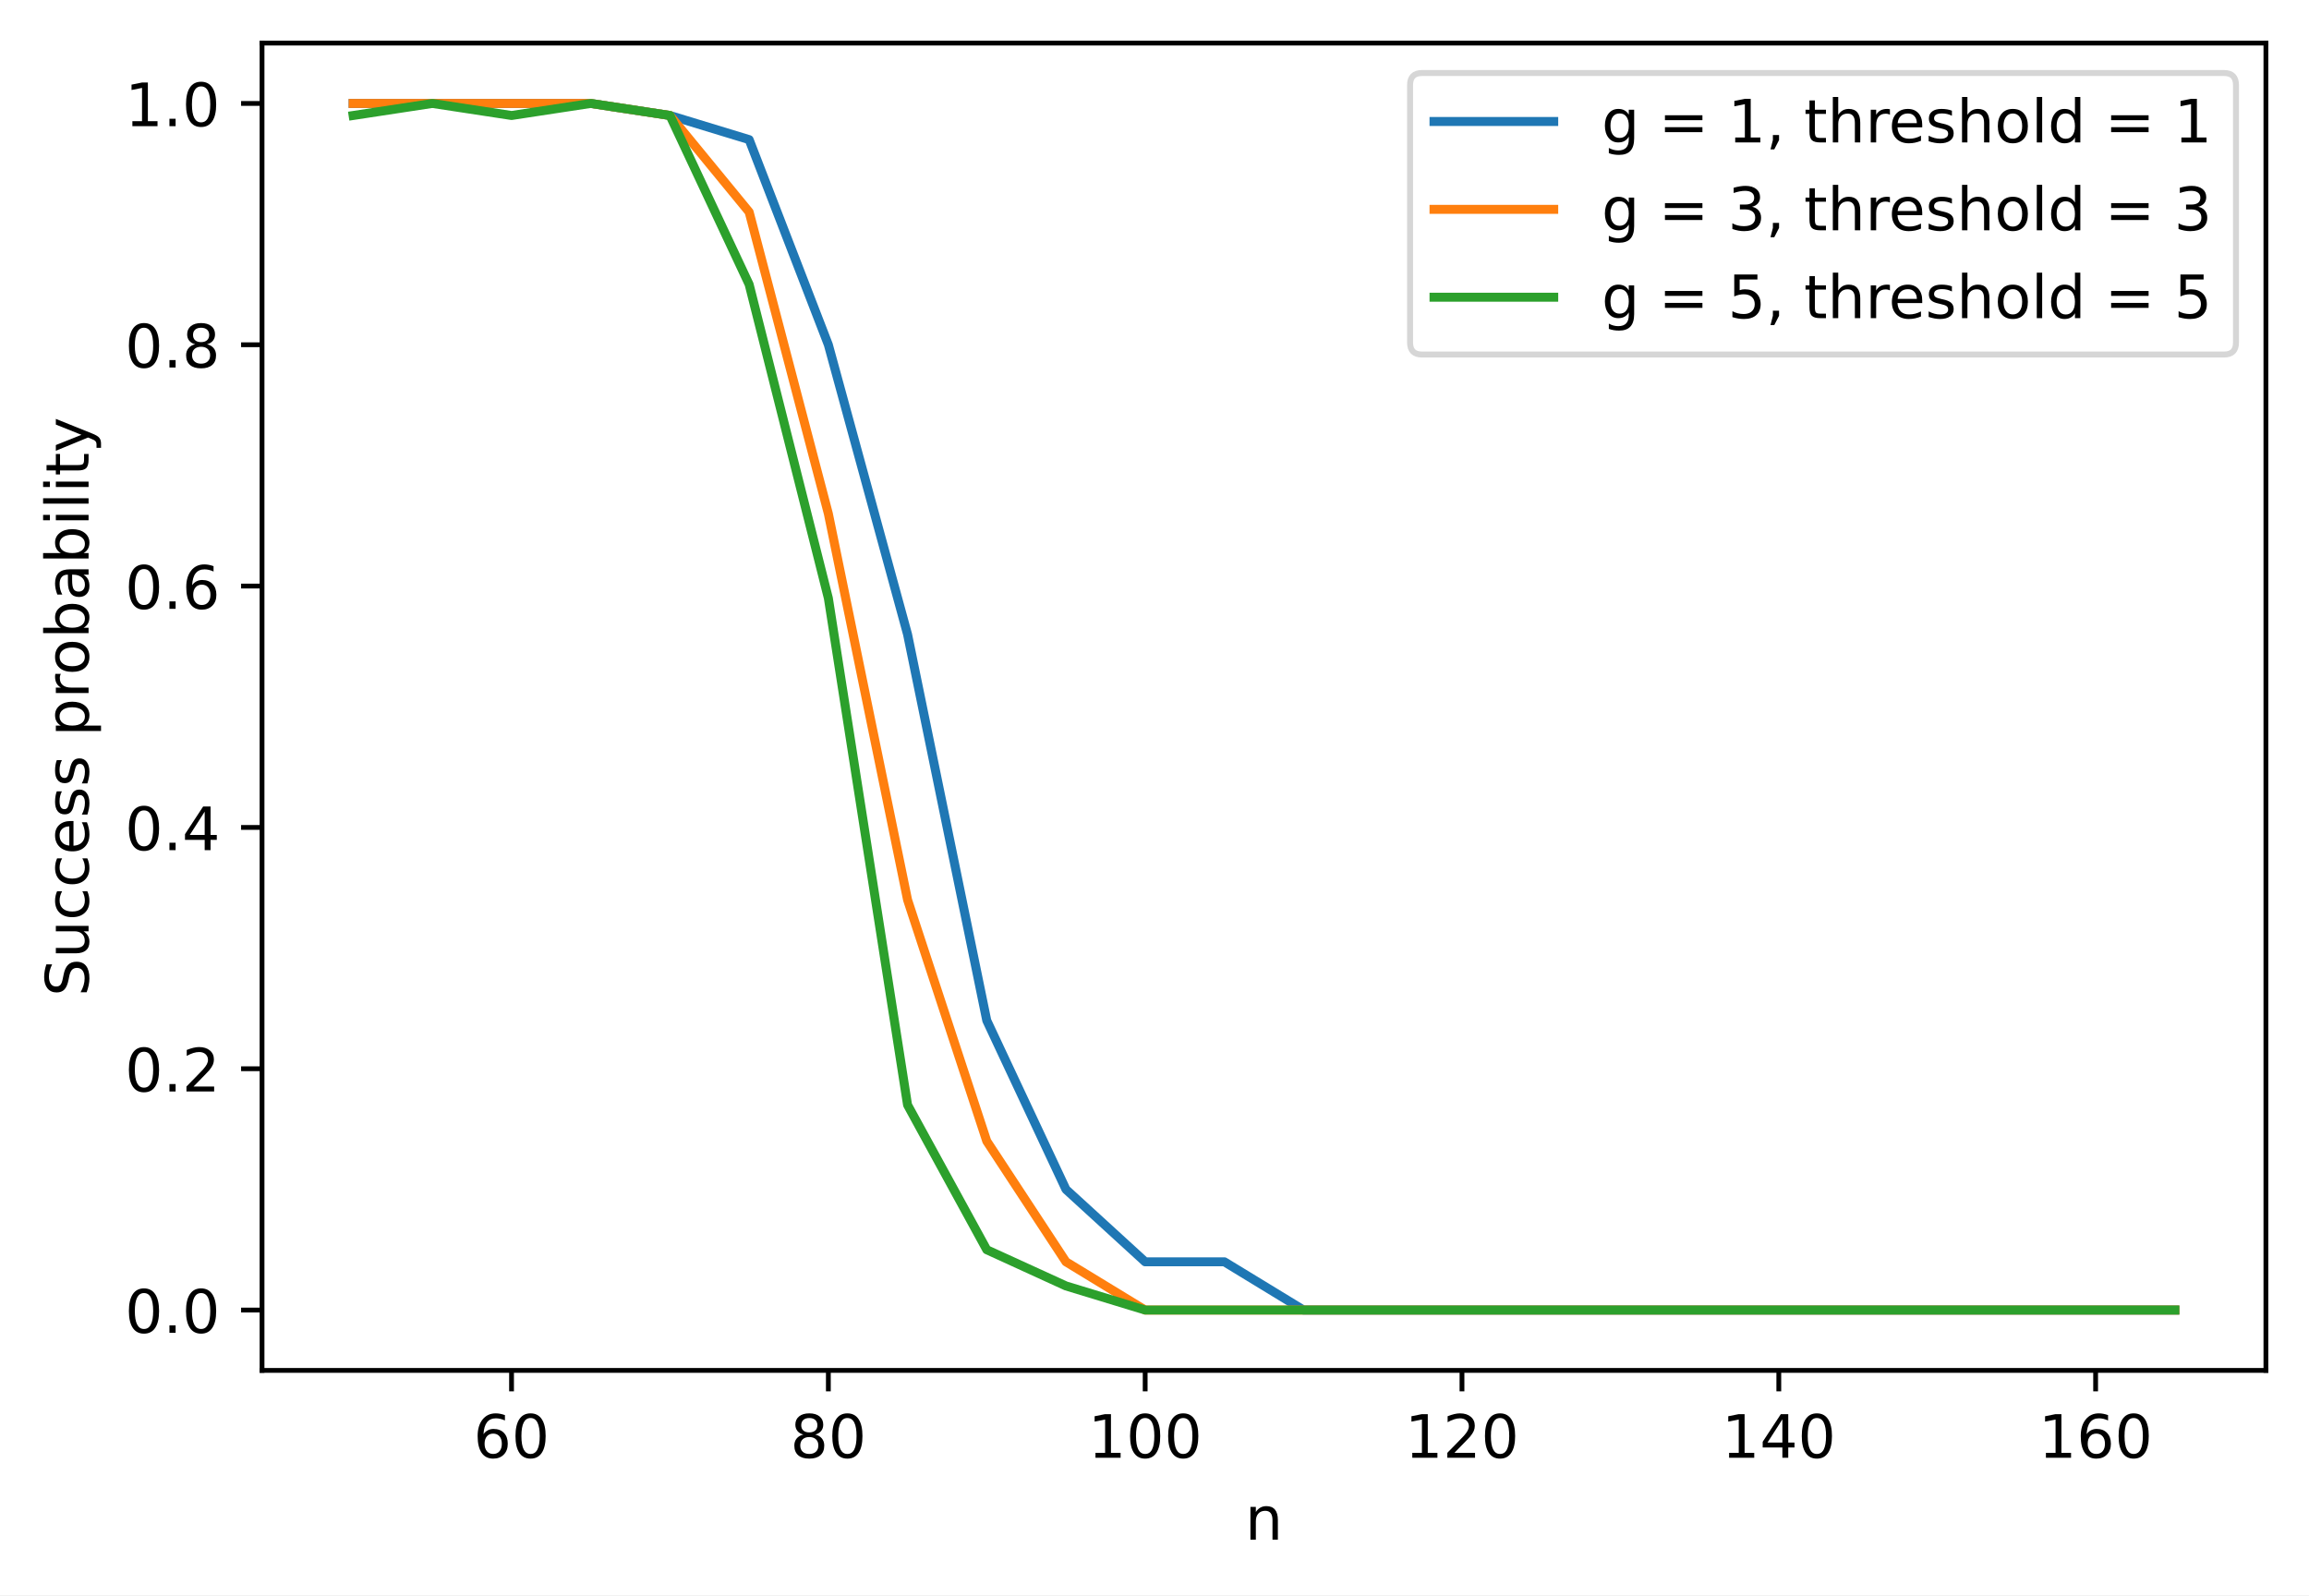
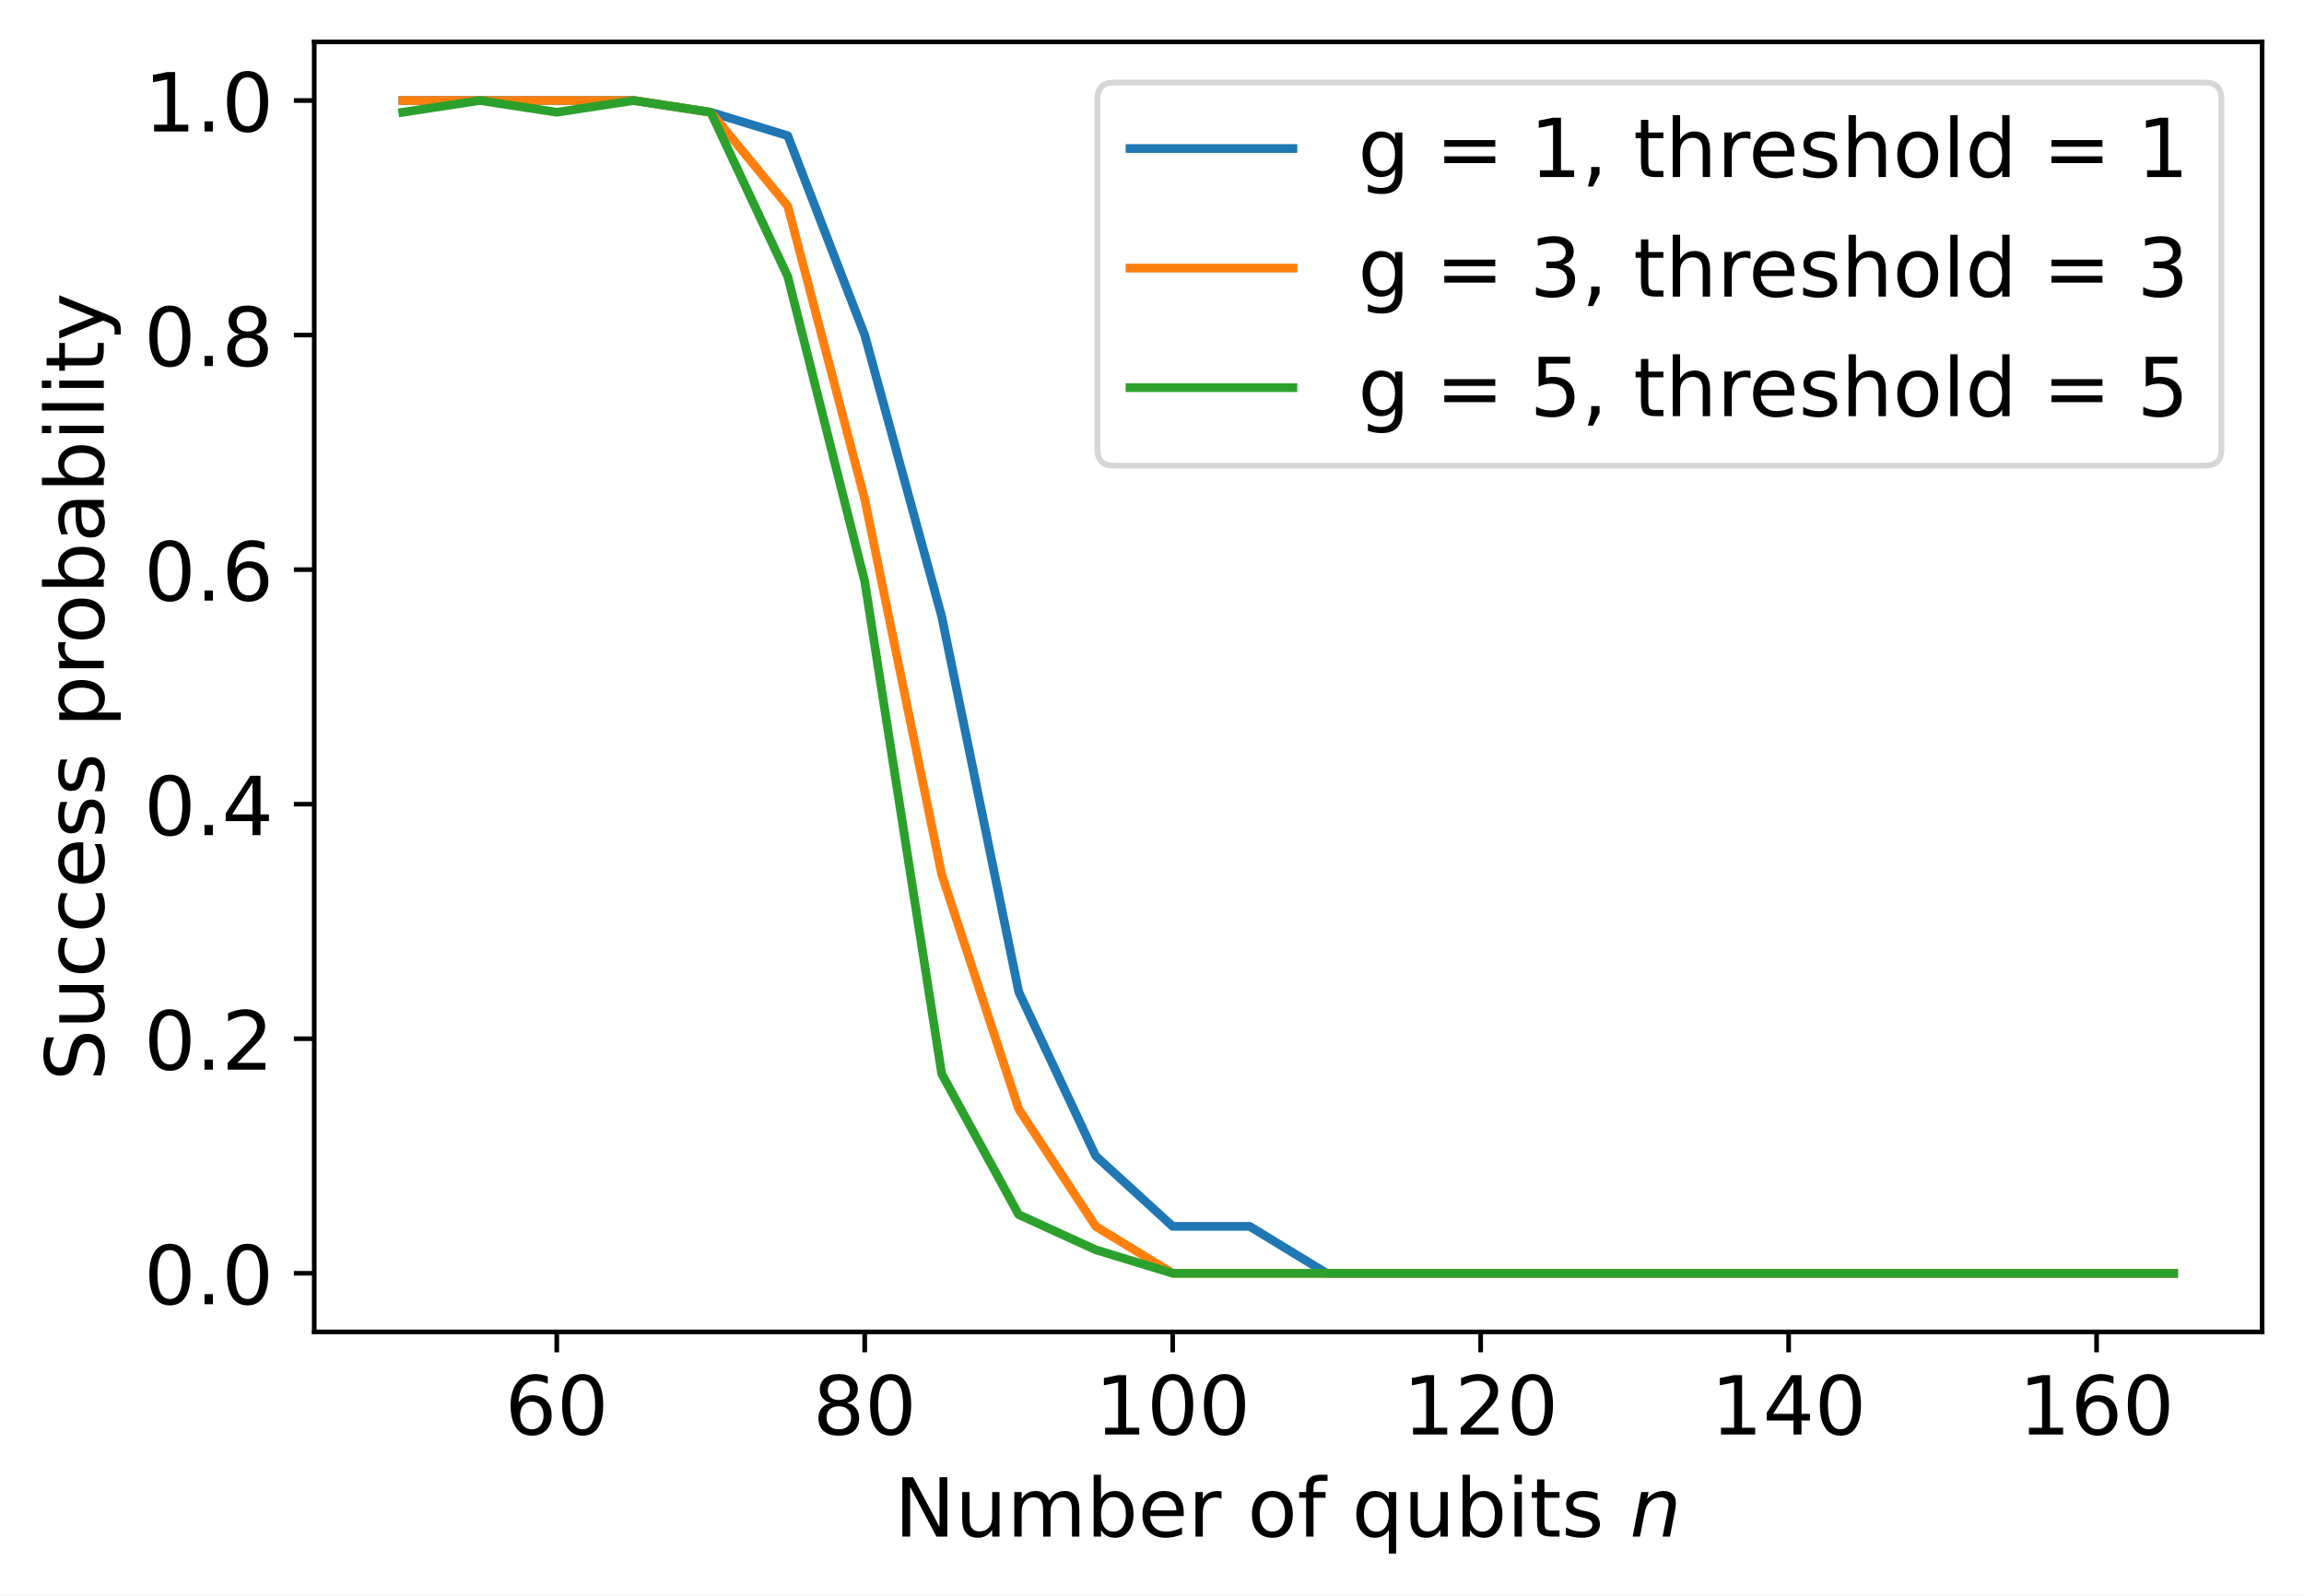
- <svg xmlns="http://www.w3.org/2000/svg" xmlns:xlink="http://www.w3.org/1999/xlink" width="385.781pt" height="266.516pt" viewBox="0 0 385.781 266.516" version="1.1">
+ <svg xmlns="http://www.w3.org/2000/svg" xmlns:xlink="http://www.w3.org/1999/xlink" width="396.014pt" height="274.289pt" viewBox="0 0 396.014 274.289" version="1.1">
  <defs>
    <style type="text/css">*{stroke-linejoin: round; stroke-linecap: butt}</style>
  </defs>
  <g id="figure_1">
    <g id="patch_1">
-       <path d="M 0 266.516  L 385.781 266.516  L 385.781 0  L 0 0  z " style="fill: #ffffff" />
+       <path d="M 0 274.289  L 396.014 274.289  L 396.014 0  L 0 0  z " style="fill: #ffffff" />
    </g>
    <g id="axes_1">
      <g id="patch_2">
-         <path d="M 43.781 228.96  L 378.581 228.96  L 378.581 7.2  L 43.781 7.2  z " style="fill: #ffffff" />
+         <path d="M 54.014 228.96  L 388.814 228.96  L 388.814 7.2  L 54.014 7.2  z " style="fill: #ffffff" />
      </g>
      <g id="matplotlib.axis_1">
        <g id="xtick_1">
          <g id="line2d_1">
            <defs>
-               <path id="mca53d29add" d="M 0 0  L 0 3.5  " style="stroke: #000000; stroke-width: 0.8" />
-             </defs>
-             <g>
-               <use xlink:href="#mca53d29add" x="85.466" y="228.96" style="stroke: #000000; stroke-width: 0.8" />
+               <path id="m05d4882bd3" d="M 0 0  L 0 3.5  " style="stroke: #000000; stroke-width: 0.8" />
+             </defs>
+             <g>
+               <use xlink:href="#m05d4882bd3" x="95.698" y="228.96" style="stroke: #000000; stroke-width: 0.8" />
            </g>
          </g>
          <g id="text_1">
-             <g transform="translate(79.10334 243.5584) scale(0.1 -0.1)">
+             <g transform="translate(86.79084 246.5978)scale(0.14 -0.14)">
              <defs>
                <path id="DejaVuSans-36" d="M 2113 2584  Q 1688 2584 1439 2293  Q 1191 2003 1191 1497  Q 1191 994 1439 701  Q 1688 409 2113 409  Q 2538 409 2786 701  Q 3034 994 3034 1497  Q 3034 2003 2786 2293  Q 2538 2584 2113 2584  z M 3366 4563  L 3366 3988  Q 3128 4100 2886 4159  Q 2644 4219 2406 4219  Q 1781 4219 1451 3797  Q 1122 3375 1075 2522  Q 1259 2794 1537 2939  Q 1816 3084 2150 3084  Q 2853 3084 3261 2657  Q 3669 2231 3669 1497  Q 3669 778 3244 343  Q 2819 -91 2113 -91  Q 1303 -91 875 529  Q 447 1150 447 2328  Q 447 3434 972 4092  Q 1497 4750 2381 4750  Q 2619 4750 2861 4703  Q 3103 4656 3366 4563  z " transform="scale(0.015625)" />
                <path id="DejaVuSans-30" d="M 2034 4250  Q 1547 4250 1301 3770  Q 1056 3291 1056 2328  Q 1056 1369 1301 889  Q 1547 409 2034 409  Q 2525 409 2770 889  Q 3016 1369 3016 2328  Q 3016 3291 2770 3770  Q 2525 4250 2034 4250  z M 2034 4750  Q 2819 4750 3233 4129  Q 3647 3509 3647 2328  Q 3647 1150 3233 529  Q 2819 -91 2034 -91  Q 1250 -91 836 529  Q 422 1150 422 2328  Q 422 3509 836 4129  Q 1250 4750 2034 4750  z " transform="scale(0.015625)" />
              </defs>
              <use xlink:href="#DejaVuSans-36" />
              <use xlink:href="#DejaVuSans-30" x="63.623" />
            </g>
          </g>
        </g>
        <g id="xtick_2">
          <g id="line2d_2">
            <g>
-               <use xlink:href="#mca53d29add" x="138.399" y="228.96" style="stroke: #000000; stroke-width: 0.8" />
+               <use xlink:href="#m05d4882bd3" x="148.631" y="228.96" style="stroke: #000000; stroke-width: 0.8" />
            </g>
          </g>
          <g id="text_2">
-             <g transform="translate(132.0361 243.5584) scale(0.1 -0.1)">
+             <g transform="translate(139.7236 246.5978)scale(0.14 -0.14)">
              <defs>
                <path id="DejaVuSans-38" d="M 2034 2216  Q 1584 2216 1326 1975  Q 1069 1734 1069 1313  Q 1069 891 1326 650  Q 1584 409 2034 409  Q 2484 409 2743 651  Q 3003 894 3003 1313  Q 3003 1734 2745 1975  Q 2488 2216 2034 2216  z M 1403 2484  Q 997 2584 770 2862  Q 544 3141 544 3541  Q 544 4100 942 4425  Q 1341 4750 2034 4750  Q 2731 4750 3128 4425  Q 3525 4100 3525 3541  Q 3525 3141 3298 2862  Q 3072 2584 2669 2484  Q 3125 2378 3379 2068  Q 3634 1759 3634 1313  Q 3634 634 3220 271  Q 2806 -91 2034 -91  Q 1263 -91 848 271  Q 434 634 434 1313  Q 434 1759 690 2068  Q 947 2378 1403 2484  z M 1172 3481  Q 1172 3119 1398 2916  Q 1625 2713 2034 2713  Q 2441 2713 2670 2916  Q 2900 3119 2900 3481  Q 2900 3844 2670 4047  Q 2441 4250 2034 4250  Q 1625 4250 1398 4047  Q 1172 3844 1172 3481  z " transform="scale(0.015625)" />
              </defs>
              <use xlink:href="#DejaVuSans-38" />
              <use xlink:href="#DejaVuSans-30" x="63.623" />
            </g>
          </g>
        </g>
        <g id="xtick_3">
          <g id="line2d_3">
            <g>
-               <use xlink:href="#mca53d29add" x="191.331" y="228.96" style="stroke: #000000; stroke-width: 0.8" />
+               <use xlink:href="#m05d4882bd3" x="201.564" y="228.96" style="stroke: #000000; stroke-width: 0.8" />
            </g>
          </g>
          <g id="text_3">
-             <g transform="translate(181.7877 243.5584) scale(0.1 -0.1)">
+             <g transform="translate(188.2027 246.5978)scale(0.14 -0.14)">
              <defs>
                <path id="DejaVuSans-31" d="M 794 531  L 1825 531  L 1825 4091  L 703 3866  L 703 4441  L 1819 4666  L 2450 4666  L 2450 531  L 3481 531  L 3481 0  L 794 0  L 794 531  z " transform="scale(0.015625)" />
              </defs>
              <use xlink:href="#DejaVuSans-31" />
              <use xlink:href="#DejaVuSans-30" x="63.623" />
              <use xlink:href="#DejaVuSans-30" x="127.246" />
            </g>
          </g>
        </g>
        <g id="xtick_4">
          <g id="line2d_4">
            <g>
-               <use xlink:href="#mca53d29add" x="244.264" y="228.96" style="stroke: #000000; stroke-width: 0.8" />
+               <use xlink:href="#m05d4882bd3" x="254.497" y="228.96" style="stroke: #000000; stroke-width: 0.8" />
            </g>
          </g>
          <g id="text_4">
-             <g transform="translate(234.7205 243.5584) scale(0.1 -0.1)">
+             <g transform="translate(241.1355 246.5978)scale(0.14 -0.14)">
              <defs>
                <path id="DejaVuSans-32" d="M 1228 531  L 3431 531  L 3431 0  L 469 0  L 469 531  Q 828 903 1448 1529  Q 2069 2156 2228 2338  Q 2531 2678 2651 2914  Q 2772 3150 2772 3378  Q 2772 3750 2511 3984  Q 2250 4219 1831 4219  Q 1534 4219 1204 4116  Q 875 4013 500 3803  L 500 4441  Q 881 4594 1212 4672  Q 1544 4750 1819 4750  Q 2544 4750 2975 4387  Q 3406 4025 3406 3419  Q 3406 3131 3298 2873  Q 3191 2616 2906 2266  Q 2828 2175 2409 1742  Q 1991 1309 1228 531  z " transform="scale(0.015625)" />
              </defs>
              <use xlink:href="#DejaVuSans-31" />
              <use xlink:href="#DejaVuSans-32" x="63.623" />
              <use xlink:href="#DejaVuSans-30" x="127.246" />
            </g>
          </g>
        </g>
        <g id="xtick_5">
          <g id="line2d_5">
            <g>
-               <use xlink:href="#mca53d29add" x="297.197" y="228.96" style="stroke: #000000; stroke-width: 0.8" />
+               <use xlink:href="#m05d4882bd3" x="307.43" y="228.96" style="stroke: #000000; stroke-width: 0.8" />
            </g>
          </g>
          <g id="text_5">
-             <g transform="translate(287.6533 243.5584) scale(0.1 -0.1)">
+             <g transform="translate(294.0683 246.5978)scale(0.14 -0.14)">
              <defs>
                <path id="DejaVuSans-34" d="M 2419 4116  L 825 1625  L 2419 1625  L 2419 4116  z M 2253 4666  L 3047 4666  L 3047 1625  L 3713 1625  L 3713 1100  L 3047 1100  L 3047 0  L 2419 0  L 2419 1100  L 313 1100  L 313 1709  L 2253 4666  z " transform="scale(0.015625)" />
              </defs>
              <use xlink:href="#DejaVuSans-31" />
              <use xlink:href="#DejaVuSans-34" x="63.623" />
              <use xlink:href="#DejaVuSans-30" x="127.246" />
            </g>
          </g>
        </g>
        <g id="xtick_6">
          <g id="line2d_6">
            <g>
-               <use xlink:href="#mca53d29add" x="350.13" y="228.96" style="stroke: #000000; stroke-width: 0.8" />
+               <use xlink:href="#m05d4882bd3" x="360.362" y="228.96" style="stroke: #000000; stroke-width: 0.8" />
            </g>
          </g>
          <g id="text_6">
-             <g transform="translate(340.5861 243.5584) scale(0.1 -0.1)">
+             <g transform="translate(347.0011 246.5978)scale(0.14 -0.14)">
              <use xlink:href="#DejaVuSans-31" />
              <use xlink:href="#DejaVuSans-36" x="63.623" />
              <use xlink:href="#DejaVuSans-30" x="127.246" />
            </g>
          </g>
        </g>
        <g id="text_7">
-           <g transform="translate(208.0125 257.2366) scale(0.1 -0.1)">
-             <defs>
-               <path id="DejaVuSans-6e" d="M 3513 2113  L 3513 0  L 2938 0  L 2938 2094  Q 2938 2591 2744 2837  Q 2550 3084 2163 3084  Q 1697 3084 1428 2787  Q 1159 2491 1159 1978  L 1159 0  L 581 0  L 581 3500  L 1159 3500  L 1159 2956  Q 1366 3272 1645 3428  Q 1925 3584 2291 3584  Q 2894 3584 3203 3211  Q 3513 2838 3513 2113  z " transform="scale(0.015625)" />
-             </defs>
-             <use xlink:href="#DejaVuSans-6e" />
+           <g transform="translate(153.7237 264.1494)scale(0.14 -0.14)">
+             <defs>
+               <path id="DejaVuSans-4e" d="M 628 4666  L 1478 4666  L 3547 763  L 3547 4666  L 4159 4666  L 4159 0  L 3309 0  L 1241 3903  L 1241 0  L 628 0  L 628 4666  z " transform="scale(0.015625)" />
+               <path id="DejaVuSans-75" d="M 544 1381  L 544 3500  L 1119 3500  L 1119 1403  Q 1119 906 1312 657  Q 1506 409 1894 409  Q 2359 409 2629 706  Q 2900 1003 2900 1516  L 2900 3500  L 3475 3500  L 3475 0  L 2900 0  L 2900 538  Q 2691 219 2414 64  Q 2138 -91 1772 -91  Q 1169 -91 856 284  Q 544 659 544 1381  z M 1991 3584  L 1991 3584  z " transform="scale(0.015625)" />
+               <path id="DejaVuSans-6d" d="M 3328 2828  Q 3544 3216 3844 3400  Q 4144 3584 4550 3584  Q 5097 3584 5394 3201  Q 5691 2819 5691 2113  L 5691 0  L 5113 0  L 5113 2094  Q 5113 2597 4934 2840  Q 4756 3084 4391 3084  Q 3944 3084 3684 2787  Q 3425 2491 3425 1978  L 3425 0  L 2847 0  L 2847 2094  Q 2847 2600 2669 2842  Q 2491 3084 2119 3084  Q 1678 3084 1418 2786  Q 1159 2488 1159 1978  L 1159 0  L 581 0  L 581 3500  L 1159 3500  L 1159 2956  Q 1356 3278 1631 3431  Q 1906 3584 2284 3584  Q 2666 3584 2933 3390  Q 3200 3197 3328 2828  z " transform="scale(0.015625)" />
+               <path id="DejaVuSans-62" d="M 3116 1747  Q 3116 2381 2855 2742  Q 2594 3103 2138 3103  Q 1681 3103 1420 2742  Q 1159 2381 1159 1747  Q 1159 1113 1420 752  Q 1681 391 2138 391  Q 2594 391 2855 752  Q 3116 1113 3116 1747  z M 1159 2969  Q 1341 3281 1617 3432  Q 1894 3584 2278 3584  Q 2916 3584 3314 3078  Q 3713 2572 3713 1747  Q 3713 922 3314 415  Q 2916 -91 2278 -91  Q 1894 -91 1617 61  Q 1341 213 1159 525  L 1159 0  L 581 0  L 581 4863  L 1159 4863  L 1159 2969  z " transform="scale(0.015625)" />
+               <path id="DejaVuSans-65" d="M 3597 1894  L 3597 1613  L 953 1613  Q 991 1019 1311 708  Q 1631 397 2203 397  Q 2534 397 2845 478  Q 3156 559 3463 722  L 3463 178  Q 3153 47 2828 -22  Q 2503 -91 2169 -91  Q 1331 -91 842 396  Q 353 884 353 1716  Q 353 2575 817 3079  Q 1281 3584 2069 3584  Q 2775 3584 3186 3129  Q 3597 2675 3597 1894  z M 3022 2063  Q 3016 2534 2758 2815  Q 2500 3097 2075 3097  Q 1594 3097 1305 2825  Q 1016 2553 972 2059  L 3022 2063  z " transform="scale(0.015625)" />
+               <path id="DejaVuSans-72" d="M 2631 2963  Q 2534 3019 2420 3045  Q 2306 3072 2169 3072  Q 1681 3072 1420 2755  Q 1159 2438 1159 1844  L 1159 0  L 581 0  L 581 3500  L 1159 3500  L 1159 2956  Q 1341 3275 1631 3429  Q 1922 3584 2338 3584  Q 2397 3584 2469 3576  Q 2541 3569 2628 3553  L 2631 2963  z " transform="scale(0.015625)" />
+               <path id="DejaVuSans-20" transform="scale(0.015625)" />
+               <path id="DejaVuSans-6f" d="M 1959 3097  Q 1497 3097 1228 2736  Q 959 2375 959 1747  Q 959 1119 1226 758  Q 1494 397 1959 397  Q 2419 397 2687 759  Q 2956 1122 2956 1747  Q 2956 2369 2687 2733  Q 2419 3097 1959 3097  z M 1959 3584  Q 2709 3584 3137 3096  Q 3566 2609 3566 1747  Q 3566 888 3137 398  Q 2709 -91 1959 -91  Q 1206 -91 779 398  Q 353 888 353 1747  Q 353 2609 779 3096  Q 1206 3584 1959 3584  z " transform="scale(0.015625)" />
+               <path id="DejaVuSans-66" d="M 2375 4863  L 2375 4384  L 1825 4384  Q 1516 4384 1395 4259  Q 1275 4134 1275 3809  L 1275 3500  L 2222 3500  L 2222 3053  L 1275 3053  L 1275 0  L 697 0  L 697 3053  L 147 3053  L 147 3500  L 697 3500  L 697 3744  Q 697 4328 969 4595  Q 1241 4863 1831 4863  L 2375 4863  z " transform="scale(0.015625)" />
+               <path id="DejaVuSans-71" d="M 947 1747  Q 947 1113 1208 752  Q 1469 391 1925 391  Q 2381 391 2643 752  Q 2906 1113 2906 1747  Q 2906 2381 2643 2742  Q 2381 3103 1925 3103  Q 1469 3103 1208 2742  Q 947 2381 947 1747  z M 2906 525  Q 2725 213 2448 61  Q 2172 -91 1784 -91  Q 1150 -91 751 415  Q 353 922 353 1747  Q 353 2572 751 3078  Q 1150 3584 1784 3584  Q 2172 3584 2448 3432  Q 2725 3281 2906 2969  L 2906 3500  L 3481 3500  L 3481 -1331  L 2906 -1331  L 2906 525  z " transform="scale(0.015625)" />
+               <path id="DejaVuSans-69" d="M 603 3500  L 1178 3500  L 1178 0  L 603 0  L 603 3500  z M 603 4863  L 1178 4863  L 1178 4134  L 603 4134  L 603 4863  z " transform="scale(0.015625)" />
+               <path id="DejaVuSans-74" d="M 1172 4494  L 1172 3500  L 2356 3500  L 2356 3053  L 1172 3053  L 1172 1153  Q 1172 725 1289 603  Q 1406 481 1766 481  L 2356 481  L 2356 0  L 1766 0  Q 1100 0 847 248  Q 594 497 594 1153  L 594 3053  L 172 3053  L 172 3500  L 594 3500  L 594 4494  L 1172 4494  z " transform="scale(0.015625)" />
+               <path id="DejaVuSans-73" d="M 2834 3397  L 2834 2853  Q 2591 2978 2328 3040  Q 2066 3103 1784 3103  Q 1356 3103 1142 2972  Q 928 2841 928 2578  Q 928 2378 1081 2264  Q 1234 2150 1697 2047  L 1894 2003  Q 2506 1872 2764 1633  Q 3022 1394 3022 966  Q 3022 478 2636 193  Q 2250 -91 1575 -91  Q 1294 -91 989 -36  Q 684 19 347 128  L 347 722  Q 666 556 975 473  Q 1284 391 1588 391  Q 1994 391 2212 530  Q 2431 669 2431 922  Q 2431 1156 2273 1281  Q 2116 1406 1581 1522  L 1381 1569  Q 847 1681 609 1914  Q 372 2147 372 2553  Q 372 3047 722 3315  Q 1072 3584 1716 3584  Q 2034 3584 2315 3537  Q 2597 3491 2834 3397  z " transform="scale(0.015625)" />
+               <path id="DejaVuSans-Oblique-6e" d="M 3566 2113  L 3156 0  L 2578 0  L 2988 2091  Q 3016 2238 3031 2350  Q 3047 2463 3047 2528  Q 3047 2791 2881 2937  Q 2716 3084 2419 3084  Q 1956 3084 1622 2776  Q 1288 2469 1184 1941  L 800 0  L 225 0  L 903 3500  L 1478 3500  L 1363 2950  Q 1603 3253 1940 3418  Q 2278 3584 2650 3584  Q 3113 3584 3367 3334  Q 3622 3084 3622 2631  Q 3622 2519 3608 2391  Q 3594 2263 3566 2113  z " transform="scale(0.015625)" />
+             </defs>
+             <use xlink:href="#DejaVuSans-4e" transform="translate(0 0.015625)" />
+             <use xlink:href="#DejaVuSans-75" transform="translate(74.80469 0.015625)" />
+             <use xlink:href="#DejaVuSans-6d" transform="translate(138.1836 0.015625)" />
+             <use xlink:href="#DejaVuSans-62" transform="translate(235.5957 0.015625)" />
+             <use xlink:href="#DejaVuSans-65" transform="translate(299.0723 0.015625)" />
+             <use xlink:href="#DejaVuSans-72" transform="translate(360.5957 0.015625)" />
+             <use xlink:href="#DejaVuSans-20" transform="translate(401.709 0.015625)" />
+             <use xlink:href="#DejaVuSans-6f" transform="translate(433.4961 0.015625)" />
+             <use xlink:href="#DejaVuSans-66" transform="translate(494.6777 0.015625)" />
+             <use xlink:href="#DejaVuSans-20" transform="translate(529.8828 0.015625)" />
+             <use xlink:href="#DejaVuSans-71" transform="translate(561.6699 0.015625)" />
+             <use xlink:href="#DejaVuSans-75" transform="translate(625.1465 0.015625)" />
+             <use xlink:href="#DejaVuSans-62" transform="translate(688.5254 0.015625)" />
+             <use xlink:href="#DejaVuSans-69" transform="translate(752.002 0.015625)" />
+             <use xlink:href="#DejaVuSans-74" transform="translate(779.7852 0.015625)" />
+             <use xlink:href="#DejaVuSans-73" transform="translate(818.9941 0.015625)" />
+             <use xlink:href="#DejaVuSans-20" transform="translate(871.0938 0.015625)" />
+             <use xlink:href="#DejaVuSans-Oblique-6e" transform="translate(902.8809 0.015625)" />
          </g>
        </g>
      </g>
      <g id="matplotlib.axis_2">
        <g id="ytick_1">
          <g id="line2d_7">
            <defs>
-               <path id="m6d3aa535f1" d="M 0 0  L -3.5 0  " style="stroke: #000000; stroke-width: 0.8" />
-             </defs>
-             <g>
-               <use xlink:href="#m6d3aa535f1" x="43.781" y="218.88" style="stroke: #000000; stroke-width: 0.8" />
+               <path id="mcee812bb8f" d="M 0 0  L -3.5 0  " style="stroke: #000000; stroke-width: 0.8" />
+             </defs>
+             <g>
+               <use xlink:href="#mcee812bb8f" x="54.014" y="218.88" style="stroke: #000000; stroke-width: 0.8" />
            </g>
          </g>
          <g id="text_8">
-             <g transform="translate(20.87813 222.6792) scale(0.1 -0.1)">
+             <g transform="translate(24.74938 224.1989)scale(0.14 -0.14)">
              <defs>
                <path id="DejaVuSans-2e" d="M 684 794  L 1344 794  L 1344 0  L 684 0  L 684 794  z " transform="scale(0.015625)" />
              </defs>
              <use xlink:href="#DejaVuSans-30" />
              <use xlink:href="#DejaVuSans-2e" x="63.623" />
              <use xlink:href="#DejaVuSans-30" x="95.41" />
            </g>
          </g>
        </g>
        <g id="ytick_2">
          <g id="line2d_8">
            <g>
-               <use xlink:href="#m6d3aa535f1" x="43.781" y="178.56" style="stroke: #000000; stroke-width: 0.8" />
+               <use xlink:href="#mcee812bb8f" x="54.014" y="178.56" style="stroke: #000000; stroke-width: 0.8" />
            </g>
          </g>
          <g id="text_9">
-             <g transform="translate(20.87813 182.3592) scale(0.1 -0.1)">
+             <g transform="translate(24.74938 183.8789)scale(0.14 -0.14)">
              <use xlink:href="#DejaVuSans-30" />
              <use xlink:href="#DejaVuSans-2e" x="63.623" />
              <use xlink:href="#DejaVuSans-32" x="95.41" />
            </g>
          </g>
        </g>
        <g id="ytick_3">
          <g id="line2d_9">
            <g>
-               <use xlink:href="#m6d3aa535f1" x="43.781" y="138.24" style="stroke: #000000; stroke-width: 0.8" />
+               <use xlink:href="#mcee812bb8f" x="54.014" y="138.24" style="stroke: #000000; stroke-width: 0.8" />
            </g>
          </g>
          <g id="text_10">
-             <g transform="translate(20.87813 142.0392) scale(0.1 -0.1)">
+             <g transform="translate(24.74938 143.5589)scale(0.14 -0.14)">
              <use xlink:href="#DejaVuSans-30" />
              <use xlink:href="#DejaVuSans-2e" x="63.623" />
              <use xlink:href="#DejaVuSans-34" x="95.41" />
            </g>
          </g>
        </g>
        <g id="ytick_4">
          <g id="line2d_10">
            <g>
-               <use xlink:href="#m6d3aa535f1" x="43.781" y="97.92" style="stroke: #000000; stroke-width: 0.8" />
+               <use xlink:href="#mcee812bb8f" x="54.014" y="97.92" style="stroke: #000000; stroke-width: 0.8" />
            </g>
          </g>
          <g id="text_11">
-             <g transform="translate(20.87813 101.7192) scale(0.1 -0.1)">
+             <g transform="translate(24.74938 103.2389)scale(0.14 -0.14)">
              <use xlink:href="#DejaVuSans-30" />
              <use xlink:href="#DejaVuSans-2e" x="63.623" />
              <use xlink:href="#DejaVuSans-36" x="95.41" />
            </g>
          </g>
        </g>
        <g id="ytick_5">
          <g id="line2d_11">
            <g>
-               <use xlink:href="#m6d3aa535f1" x="43.781" y="57.6" style="stroke: #000000; stroke-width: 0.8" />
+               <use xlink:href="#mcee812bb8f" x="54.014" y="57.6" style="stroke: #000000; stroke-width: 0.8" />
            </g>
          </g>
          <g id="text_12">
-             <g transform="translate(20.87813 61.39922) scale(0.1 -0.1)">
+             <g transform="translate(24.74938 62.91891)scale(0.14 -0.14)">
              <use xlink:href="#DejaVuSans-30" />
              <use xlink:href="#DejaVuSans-2e" x="63.623" />
              <use xlink:href="#DejaVuSans-38" x="95.41" />
            </g>
          </g>
        </g>
        <g id="ytick_6">
          <g id="line2d_12">
            <g>
-               <use xlink:href="#m6d3aa535f1" x="43.781" y="17.28" style="stroke: #000000; stroke-width: 0.8" />
+               <use xlink:href="#mcee812bb8f" x="54.014" y="17.28" style="stroke: #000000; stroke-width: 0.8" />
            </g>
          </g>
          <g id="text_13">
-             <g transform="translate(20.87813 21.07922) scale(0.1 -0.1)">
+             <g transform="translate(24.74938 22.59891)scale(0.14 -0.14)">
              <use xlink:href="#DejaVuSans-31" />
              <use xlink:href="#DejaVuSans-2e" x="63.623" />
              <use xlink:href="#DejaVuSans-30" x="95.41" />
            </g>
          </g>
        </g>
        <g id="text_14">
-           <g transform="translate(14.79844 166.4722) rotate(-90) scale(0.1 -0.1)">
+           <g transform="translate(17.83781 185.8291)rotate(-90)scale(0.14 -0.14)">
            <defs>
              <path id="DejaVuSans-53" d="M 3425 4513  L 3425 3897  Q 3066 4069 2747 4153  Q 2428 4238 2131 4238  Q 1616 4238 1336 4038  Q 1056 3838 1056 3469  Q 1056 3159 1242 3001  Q 1428 2844 1947 2747  L 2328 2669  Q 3034 2534 3370 2195  Q 3706 1856 3706 1288  Q 3706 609 3251 259  Q 2797 -91 1919 -91  Q 1588 -91 1214 -16  Q 841 59 441 206  L 441 856  Q 825 641 1194 531  Q 1563 422 1919 422  Q 2459 422 2753 634  Q 3047 847 3047 1241  Q 3047 1584 2836 1778  Q 2625 1972 2144 2069  L 1759 2144  Q 1053 2284 737 2584  Q 422 2884 422 3419  Q 422 4038 858 4394  Q 1294 4750 2059 4750  Q 2388 4750 2728 4690  Q 3069 4631 3425 4513  z " transform="scale(0.015625)" />
-               <path id="DejaVuSans-75" d="M 544 1381  L 544 3500  L 1119 3500  L 1119 1403  Q 1119 906 1312 657  Q 1506 409 1894 409  Q 2359 409 2629 706  Q 2900 1003 2900 1516  L 2900 3500  L 3475 3500  L 3475 0  L 2900 0  L 2900 538  Q 2691 219 2414 64  Q 2138 -91 1772 -91  Q 1169 -91 856 284  Q 544 659 544 1381  z M 1991 3584  L 1991 3584  z " transform="scale(0.015625)" />
              <path id="DejaVuSans-63" d="M 3122 3366  L 3122 2828  Q 2878 2963 2633 3030  Q 2388 3097 2138 3097  Q 1578 3097 1268 2742  Q 959 2388 959 1747  Q 959 1106 1268 751  Q 1578 397 2138 397  Q 2388 397 2633 464  Q 2878 531 3122 666  L 3122 134  Q 2881 22 2623 -34  Q 2366 -91 2075 -91  Q 1284 -91 818 406  Q 353 903 353 1747  Q 353 2603 823 3093  Q 1294 3584 2113 3584  Q 2378 3584 2631 3529  Q 2884 3475 3122 3366  z " transform="scale(0.015625)" />
-               <path id="DejaVuSans-65" d="M 3597 1894  L 3597 1613  L 953 1613  Q 991 1019 1311 708  Q 1631 397 2203 397  Q 2534 397 2845 478  Q 3156 559 3463 722  L 3463 178  Q 3153 47 2828 -22  Q 2503 -91 2169 -91  Q 1331 -91 842 396  Q 353 884 353 1716  Q 353 2575 817 3079  Q 1281 3584 2069 3584  Q 2775 3584 3186 3129  Q 3597 2675 3597 1894  z M 3022 2063  Q 3016 2534 2758 2815  Q 2500 3097 2075 3097  Q 1594 3097 1305 2825  Q 1016 2553 972 2059  L 3022 2063  z " transform="scale(0.015625)" />
-               <path id="DejaVuSans-73" d="M 2834 3397  L 2834 2853  Q 2591 2978 2328 3040  Q 2066 3103 1784 3103  Q 1356 3103 1142 2972  Q 928 2841 928 2578  Q 928 2378 1081 2264  Q 1234 2150 1697 2047  L 1894 2003  Q 2506 1872 2764 1633  Q 3022 1394 3022 966  Q 3022 478 2636 193  Q 2250 -91 1575 -91  Q 1294 -91 989 -36  Q 684 19 347 128  L 347 722  Q 666 556 975 473  Q 1284 391 1588 391  Q 1994 391 2212 530  Q 2431 669 2431 922  Q 2431 1156 2273 1281  Q 2116 1406 1581 1522  L 1381 1569  Q 847 1681 609 1914  Q 372 2147 372 2553  Q 372 3047 722 3315  Q 1072 3584 1716 3584  Q 2034 3584 2315 3537  Q 2597 3491 2834 3397  z " transform="scale(0.015625)" />
-               <path id="DejaVuSans-20" transform="scale(0.015625)" />
              <path id="DejaVuSans-70" d="M 1159 525  L 1159 -1331  L 581 -1331  L 581 3500  L 1159 3500  L 1159 2969  Q 1341 3281 1617 3432  Q 1894 3584 2278 3584  Q 2916 3584 3314 3078  Q 3713 2572 3713 1747  Q 3713 922 3314 415  Q 2916 -91 2278 -91  Q 1894 -91 1617 61  Q 1341 213 1159 525  z M 3116 1747  Q 3116 2381 2855 2742  Q 2594 3103 2138 3103  Q 1681 3103 1420 2742  Q 1159 2381 1159 1747  Q 1159 1113 1420 752  Q 1681 391 2138 391  Q 2594 391 2855 752  Q 3116 1113 3116 1747  z " transform="scale(0.015625)" />
-               <path id="DejaVuSans-72" d="M 2631 2963  Q 2534 3019 2420 3045  Q 2306 3072 2169 3072  Q 1681 3072 1420 2755  Q 1159 2438 1159 1844  L 1159 0  L 581 0  L 581 3500  L 1159 3500  L 1159 2956  Q 1341 3275 1631 3429  Q 1922 3584 2338 3584  Q 2397 3584 2469 3576  Q 2541 3569 2628 3553  L 2631 2963  z " transform="scale(0.015625)" />
-               <path id="DejaVuSans-6f" d="M 1959 3097  Q 1497 3097 1228 2736  Q 959 2375 959 1747  Q 959 1119 1226 758  Q 1494 397 1959 397  Q 2419 397 2687 759  Q 2956 1122 2956 1747  Q 2956 2369 2687 2733  Q 2419 3097 1959 3097  z M 1959 3584  Q 2709 3584 3137 3096  Q 3566 2609 3566 1747  Q 3566 888 3137 398  Q 2709 -91 1959 -91  Q 1206 -91 779 398  Q 353 888 353 1747  Q 353 2609 779 3096  Q 1206 3584 1959 3584  z " transform="scale(0.015625)" />
-               <path id="DejaVuSans-62" d="M 3116 1747  Q 3116 2381 2855 2742  Q 2594 3103 2138 3103  Q 1681 3103 1420 2742  Q 1159 2381 1159 1747  Q 1159 1113 1420 752  Q 1681 391 2138 391  Q 2594 391 2855 752  Q 3116 1113 3116 1747  z M 1159 2969  Q 1341 3281 1617 3432  Q 1894 3584 2278 3584  Q 2916 3584 3314 3078  Q 3713 2572 3713 1747  Q 3713 922 3314 415  Q 2916 -91 2278 -91  Q 1894 -91 1617 61  Q 1341 213 1159 525  L 1159 0  L 581 0  L 581 4863  L 1159 4863  L 1159 2969  z " transform="scale(0.015625)" />
              <path id="DejaVuSans-61" d="M 2194 1759  Q 1497 1759 1228 1600  Q 959 1441 959 1056  Q 959 750 1161 570  Q 1363 391 1709 391  Q 2188 391 2477 730  Q 2766 1069 2766 1631  L 2766 1759  L 2194 1759  z M 3341 1997  L 3341 0  L 2766 0  L 2766 531  Q 2569 213 2275 61  Q 1981 -91 1556 -91  Q 1019 -91 701 211  Q 384 513 384 1019  Q 384 1609 779 1909  Q 1175 2209 1959 2209  L 2766 2209  L 2766 2266  Q 2766 2663 2505 2880  Q 2244 3097 1772 3097  Q 1472 3097 1187 3025  Q 903 2953 641 2809  L 641 3341  Q 956 3463 1253 3523  Q 1550 3584 1831 3584  Q 2591 3584 2966 3190  Q 3341 2797 3341 1997  z " transform="scale(0.015625)" />
-               <path id="DejaVuSans-69" d="M 603 3500  L 1178 3500  L 1178 0  L 603 0  L 603 3500  z M 603 4863  L 1178 4863  L 1178 4134  L 603 4134  L 603 4863  z " transform="scale(0.015625)" />
              <path id="DejaVuSans-6c" d="M 603 4863  L 1178 4863  L 1178 0  L 603 0  L 603 4863  z " transform="scale(0.015625)" />
-               <path id="DejaVuSans-74" d="M 1172 4494  L 1172 3500  L 2356 3500  L 2356 3053  L 1172 3053  L 1172 1153  Q 1172 725 1289 603  Q 1406 481 1766 481  L 2356 481  L 2356 0  L 1766 0  Q 1100 0 847 248  Q 594 497 594 1153  L 594 3053  L 172 3053  L 172 3500  L 594 3500  L 594 4494  L 1172 4494  z " transform="scale(0.015625)" />
              <path id="DejaVuSans-79" d="M 2059 -325  Q 1816 -950 1584 -1140  Q 1353 -1331 966 -1331  L 506 -1331  L 506 -850  L 844 -850  Q 1081 -850 1212 -737  Q 1344 -625 1503 -206  L 1606 56  L 191 3500  L 800 3500  L 1894 763  L 2988 3500  L 3597 3500  L 2059 -325  z " transform="scale(0.015625)" />
            </defs>
            <use xlink:href="#DejaVuSans-53" />
            <use xlink:href="#DejaVuSans-75" x="63.477" />
            <use xlink:href="#DejaVuSans-63" x="126.855" />
            <use xlink:href="#DejaVuSans-63" x="181.836" />
            <use xlink:href="#DejaVuSans-65" x="236.816" />
            <use xlink:href="#DejaVuSans-73" x="298.34" />
            <use xlink:href="#DejaVuSans-73" x="350.439" />
            <use xlink:href="#DejaVuSans-20" x="402.539" />
            <use xlink:href="#DejaVuSans-70" x="434.326" />
            <use xlink:href="#DejaVuSans-72" x="497.803" />
            <use xlink:href="#DejaVuSans-6f" x="536.666" />
            <use xlink:href="#DejaVuSans-62" x="597.848" />
            <use xlink:href="#DejaVuSans-61" x="661.324" />
            <use xlink:href="#DejaVuSans-62" x="722.604" />
            <use xlink:href="#DejaVuSans-69" x="786.08" />
            <use xlink:href="#DejaVuSans-6c" x="813.863" />
            <use xlink:href="#DejaVuSans-69" x="841.646" />
            <use xlink:href="#DejaVuSans-74" x="869.43" />
            <use xlink:href="#DejaVuSans-79" x="908.639" />
          </g>
        </g>
      </g>
      <g id="line2d_13">
-         <path d="M 58.999 17.28  L 72.233 17.28  L 85.466 17.28  L 98.699 17.28  L 111.932 19.296  L 125.165 23.328  L 138.399 57.6  L 151.632 105.984  L 164.865 170.496  L 178.098 198.72  L 191.331 210.816  L 204.565 210.816  L 217.798 218.88  L 231.031 218.88  L 244.264 218.88  L 257.497 218.88  L 270.731 218.88  L 283.964 218.88  L 297.197 218.88  L 310.43 218.88  L 323.663 218.88  L 336.897 218.88  L 350.13 218.88  L 363.363 218.88  " clip-path="url(#p9d2a0b9b54)" style="fill: none; stroke: #1f77b4; stroke-width: 1.5; stroke-linecap: square" />
+         <path d="M 69.232 17.28  L 82.465 17.28  L 95.698 17.28  L 108.932 17.28  L 122.165 19.296  L 135.398 23.328  L 148.631 57.6  L 161.864 105.984  L 175.098 170.496  L 188.331 198.72  L 201.564 210.816  L 214.797 210.816  L 228.03 218.88  L 241.264 218.88  L 254.497 218.88  L 267.73 218.88  L 280.963 218.88  L 294.196 218.88  L 307.43 218.88  L 320.663 218.88  L 333.896 218.88  L 347.129 218.88  L 360.362 218.88  L 373.596 218.88  " clip-path="url(#p6b6162c858)" style="fill: none; stroke: #1f77b4; stroke-width: 1.5; stroke-linecap: square" />
      </g>
      <g id="line2d_14">
-         <path d="M 58.999 17.28  L 72.233 17.28  L 85.466 17.28  L 98.699 17.28  L 111.932 19.296  L 125.165 35.424  L 138.399 85.824  L 151.632 150.336  L 164.865 190.656  L 178.098 210.816  L 191.331 218.88  L 204.565 218.88  L 217.798 218.88  L 231.031 218.88  L 244.264 218.88  L 257.497 218.88  L 270.731 218.88  L 283.964 218.88  L 297.197 218.88  L 310.43 218.88  L 323.663 218.88  L 336.897 218.88  L 350.13 218.88  L 363.363 218.88  " clip-path="url(#p9d2a0b9b54)" style="fill: none; stroke: #ff7f0e; stroke-width: 1.5; stroke-linecap: square" />
+         <path d="M 69.232 17.28  L 82.465 17.28  L 95.698 17.28  L 108.932 17.28  L 122.165 19.296  L 135.398 35.424  L 148.631 85.824  L 161.864 150.336  L 175.098 190.656  L 188.331 210.816  L 201.564 218.88  L 214.797 218.88  L 228.03 218.88  L 241.264 218.88  L 254.497 218.88  L 267.73 218.88  L 280.963 218.88  L 294.196 218.88  L 307.43 218.88  L 320.663 218.88  L 333.896 218.88  L 347.129 218.88  L 360.362 218.88  L 373.596 218.88  " clip-path="url(#p6b6162c858)" style="fill: none; stroke: #ff7f0e; stroke-width: 1.5; stroke-linecap: square" />
      </g>
      <g id="line2d_15">
-         <path d="M 58.999 19.296  L 72.233 17.28  L 85.466 19.296  L 98.699 17.28  L 111.932 19.296  L 125.165 47.52  L 138.399 99.936  L 151.632 184.608  L 164.865 208.8  L 178.098 214.848  L 191.331 218.88  L 204.565 218.88  L 217.798 218.88  L 231.031 218.88  L 244.264 218.88  L 257.497 218.88  L 270.731 218.88  L 283.964 218.88  L 297.197 218.88  L 310.43 218.88  L 323.663 218.88  L 336.897 218.88  L 350.13 218.88  L 363.363 218.88  " clip-path="url(#p9d2a0b9b54)" style="fill: none; stroke: #2ca02c; stroke-width: 1.5; stroke-linecap: square" />
+         <path d="M 69.232 19.296  L 82.465 17.28  L 95.698 19.296  L 108.932 17.28  L 122.165 19.296  L 135.398 47.52  L 148.631 99.936  L 161.864 184.608  L 175.098 208.8  L 188.331 214.848  L 201.564 218.88  L 214.797 218.88  L 228.03 218.88  L 241.264 218.88  L 254.497 218.88  L 267.73 218.88  L 280.963 218.88  L 294.196 218.88  L 307.43 218.88  L 320.663 218.88  L 333.896 218.88  L 347.129 218.88  L 360.362 218.88  L 373.596 218.88  " clip-path="url(#p6b6162c858)" style="fill: none; stroke: #2ca02c; stroke-width: 1.5; stroke-linecap: square" />
      </g>
      <g id="patch_3">
-         <path d="M 43.781 228.96  L 43.781 7.2  " style="fill: none; stroke: #000000; stroke-width: 0.8; stroke-linejoin: miter; stroke-linecap: square" />
+         <path d="M 54.014 228.96  L 54.014 7.2  " style="fill: none; stroke: #000000; stroke-width: 0.8; stroke-linejoin: miter; stroke-linecap: square" />
      </g>
      <g id="patch_4">
-         <path d="M 378.581 228.96  L 378.581 7.2  " style="fill: none; stroke: #000000; stroke-width: 0.8; stroke-linejoin: miter; stroke-linecap: square" />
+         <path d="M 388.814 228.96  L 388.814 7.2  " style="fill: none; stroke: #000000; stroke-width: 0.8; stroke-linejoin: miter; stroke-linecap: square" />
      </g>
      <g id="patch_5">
-         <path d="M 43.781 228.96  L 378.581 228.96  " style="fill: none; stroke: #000000; stroke-width: 0.8; stroke-linejoin: miter; stroke-linecap: square" />
+         <path d="M 54.014 228.96  L 388.814 228.96  " style="fill: none; stroke: #000000; stroke-width: 0.8; stroke-linejoin: miter; stroke-linecap: square" />
      </g>
      <g id="patch_6">
-         <path d="M 43.781 7.2  L 378.581 7.2  " style="fill: none; stroke: #000000; stroke-width: 0.8; stroke-linejoin: miter; stroke-linecap: square" />
+         <path d="M 54.014 7.2  L 388.814 7.2  " style="fill: none; stroke: #000000; stroke-width: 0.8; stroke-linejoin: miter; stroke-linecap: square" />
      </g>
      <g id="legend_1">
        <g id="patch_7">
-           <path d="M 237.591 59.234  L 371.581 59.234  Q 373.581 59.234 373.581 57.234  L 373.581 14.2  Q 373.581 12.2 371.581 12.2  L 237.591 12.2  Q 235.591 12.2 235.591 14.2  L 235.591 57.234  Q 235.591 59.234 237.591 59.234  z " style="fill: #ffffff; opacity: 0.8; stroke: #cccccc; stroke-linejoin: miter" />
+           <path d="M 191.427 80.048  L 379.014 80.048  Q 381.814 80.048 381.814 77.248  L 381.814 17  Q 381.814 14.2 379.014 14.2  L 191.427 14.2  Q 188.627 14.2 188.627 17  L 188.627 77.248  Q 188.627 80.048 191.427 80.048  z " style="fill: #ffffff; opacity: 0.8; stroke: #cccccc; stroke-linejoin: miter" />
        </g>
        <g id="line2d_16">
-           <path d="M 239.591 20.298  L 249.591 20.298  L 259.591 20.298  " style="fill: none; stroke: #1f77b4; stroke-width: 1.5; stroke-linecap: square" />
+           <path d="M 194.227 25.538  L 208.227 25.538  L 222.227 25.538  " style="fill: none; stroke: #1f77b4; stroke-width: 1.5; stroke-linecap: square" />
        </g>
        <g id="text_15">
-           <g transform="translate(267.5906 23.79844) scale(0.1 -0.1)">
+           <g transform="translate(233.4269 30.43781)scale(0.14 -0.14)">
            <defs>
              <path id="DejaVuSans-67" d="M 2906 1791  Q 2906 2416 2648 2759  Q 2391 3103 1925 3103  Q 1463 3103 1205 2759  Q 947 2416 947 1791  Q 947 1169 1205 825  Q 1463 481 1925 481  Q 2391 481 2648 825  Q 2906 1169 2906 1791  z M 3481 434  Q 3481 -459 3084 -895  Q 2688 -1331 1869 -1331  Q 1566 -1331 1297 -1286  Q 1028 -1241 775 -1147  L 775 -588  Q 1028 -725 1275 -790  Q 1522 -856 1778 -856  Q 2344 -856 2625 -561  Q 2906 -266 2906 331  L 2906 616  Q 2728 306 2450 153  Q 2172 0 1784 0  Q 1141 0 747 490  Q 353 981 353 1791  Q 353 2603 747 3093  Q 1141 3584 1784 3584  Q 2172 3584 2450 3431  Q 2728 3278 2906 2969  L 2906 3500  L 3481 3500  L 3481 434  z " transform="scale(0.015625)" />
              <path id="DejaVuSans-3d" d="M 678 2906  L 4684 2906  L 4684 2381  L 678 2381  L 678 2906  z M 678 1631  L 4684 1631  L 4684 1100  L 678 1100  L 678 1631  z " transform="scale(0.015625)" />
              <path id="DejaVuSans-2c" d="M 750 794  L 1409 794  L 1409 256  L 897 -744  L 494 -744  L 750 256  L 750 794  z " transform="scale(0.015625)" />
              <path id="DejaVuSans-68" d="M 3513 2113  L 3513 0  L 2938 0  L 2938 2094  Q 2938 2591 2744 2837  Q 2550 3084 2163 3084  Q 1697 3084 1428 2787  Q 1159 2491 1159 1978  L 1159 0  L 581 0  L 581 4863  L 1159 4863  L 1159 2956  Q 1366 3272 1645 3428  Q 1925 3584 2291 3584  Q 2894 3584 3203 3211  Q 3513 2838 3513 2113  z " transform="scale(0.015625)" />
              <path id="DejaVuSans-64" d="M 2906 2969  L 2906 4863  L 3481 4863  L 3481 0  L 2906 0  L 2906 525  Q 2725 213 2448 61  Q 2172 -91 1784 -91  Q 1150 -91 751 415  Q 353 922 353 1747  Q 353 2572 751 3078  Q 1150 3584 1784 3584  Q 2172 3584 2448 3432  Q 2725 3281 2906 2969  z M 947 1747  Q 947 1113 1208 752  Q 1469 391 1925 391  Q 2381 391 2643 752  Q 2906 1113 2906 1747  Q 2906 2381 2643 2742  Q 2381 3103 1925 3103  Q 1469 3103 1208 2742  Q 947 2381 947 1747  z " transform="scale(0.015625)" />
            </defs>
            <use xlink:href="#DejaVuSans-67" />
            <use xlink:href="#DejaVuSans-20" x="63.477" />
            <use xlink:href="#DejaVuSans-3d" x="95.264" />
            <use xlink:href="#DejaVuSans-20" x="179.053" />
            <use xlink:href="#DejaVuSans-31" x="210.84" />
            <use xlink:href="#DejaVuSans-2c" x="274.463" />
            <use xlink:href="#DejaVuSans-20" x="306.25" />
            <use xlink:href="#DejaVuSans-74" x="338.037" />
            <use xlink:href="#DejaVuSans-68" x="377.246" />
            <use xlink:href="#DejaVuSans-72" x="440.625" />
            <use xlink:href="#DejaVuSans-65" x="479.488" />
            <use xlink:href="#DejaVuSans-73" x="541.012" />
            <use xlink:href="#DejaVuSans-68" x="593.111" />
            <use xlink:href="#DejaVuSans-6f" x="656.49" />
            <use xlink:href="#DejaVuSans-6c" x="717.672" />
            <use xlink:href="#DejaVuSans-64" x="745.455" />
            <use xlink:href="#DejaVuSans-20" x="808.932" />
            <use xlink:href="#DejaVuSans-3d" x="840.719" />
            <use xlink:href="#DejaVuSans-20" x="924.508" />
            <use xlink:href="#DejaVuSans-31" x="956.295" />
          </g>
        </g>
        <g id="line2d_17">
-           <path d="M 239.591 34.977  L 249.591 34.977  L 259.591 34.977  " style="fill: none; stroke: #ff7f0e; stroke-width: 1.5; stroke-linecap: square" />
+           <path d="M 194.227 46.087  L 208.227 46.087  L 222.227 46.087  " style="fill: none; stroke: #ff7f0e; stroke-width: 1.5; stroke-linecap: square" />
        </g>
        <g id="text_16">
-           <g transform="translate(267.5906 38.47656) scale(0.1 -0.1)">
+           <g transform="translate(233.4269 50.98719)scale(0.14 -0.14)">
            <defs>
              <path id="DejaVuSans-33" d="M 2597 2516  Q 3050 2419 3304 2112  Q 3559 1806 3559 1356  Q 3559 666 3084 287  Q 2609 -91 1734 -91  Q 1441 -91 1130 -33  Q 819 25 488 141  L 488 750  Q 750 597 1062 519  Q 1375 441 1716 441  Q 2309 441 2620 675  Q 2931 909 2931 1356  Q 2931 1769 2642 2001  Q 2353 2234 1838 2234  L 1294 2234  L 1294 2753  L 1863 2753  Q 2328 2753 2575 2939  Q 2822 3125 2822 3475  Q 2822 3834 2567 4026  Q 2313 4219 1838 4219  Q 1578 4219 1281 4162  Q 984 4106 628 3988  L 628 4550  Q 988 4650 1302 4700  Q 1616 4750 1894 4750  Q 2613 4750 3031 4423  Q 3450 4097 3450 3541  Q 3450 3153 3228 2886  Q 3006 2619 2597 2516  z " transform="scale(0.015625)" />
            </defs>
            <use xlink:href="#DejaVuSans-67" />
            <use xlink:href="#DejaVuSans-20" x="63.477" />
            <use xlink:href="#DejaVuSans-3d" x="95.264" />
            <use xlink:href="#DejaVuSans-20" x="179.053" />
            <use xlink:href="#DejaVuSans-33" x="210.84" />
            <use xlink:href="#DejaVuSans-2c" x="274.463" />
            <use xlink:href="#DejaVuSans-20" x="306.25" />
            <use xlink:href="#DejaVuSans-74" x="338.037" />
            <use xlink:href="#DejaVuSans-68" x="377.246" />
            <use xlink:href="#DejaVuSans-72" x="440.625" />
            <use xlink:href="#DejaVuSans-65" x="479.488" />
            <use xlink:href="#DejaVuSans-73" x="541.012" />
            <use xlink:href="#DejaVuSans-68" x="593.111" />
            <use xlink:href="#DejaVuSans-6f" x="656.49" />
            <use xlink:href="#DejaVuSans-6c" x="717.672" />
            <use xlink:href="#DejaVuSans-64" x="745.455" />
            <use xlink:href="#DejaVuSans-20" x="808.932" />
            <use xlink:href="#DejaVuSans-3d" x="840.719" />
            <use xlink:href="#DejaVuSans-20" x="924.508" />
            <use xlink:href="#DejaVuSans-33" x="956.295" />
          </g>
        </g>
        <g id="line2d_18">
-           <path d="M 239.591 49.655  L 249.591 49.655  L 259.591 49.655  " style="fill: none; stroke: #2ca02c; stroke-width: 1.5; stroke-linecap: square" />
+           <path d="M 194.227 66.637  L 208.227 66.637  L 222.227 66.637  " style="fill: none; stroke: #2ca02c; stroke-width: 1.5; stroke-linecap: square" />
        </g>
        <g id="text_17">
-           <g transform="translate(267.5906 53.15469) scale(0.1 -0.1)">
+           <g transform="translate(233.4269 71.53656)scale(0.14 -0.14)">
            <defs>
              <path id="DejaVuSans-35" d="M 691 4666  L 3169 4666  L 3169 4134  L 1269 4134  L 1269 2991  Q 1406 3038 1543 3061  Q 1681 3084 1819 3084  Q 2600 3084 3056 2656  Q 3513 2228 3513 1497  Q 3513 744 3044 326  Q 2575 -91 1722 -91  Q 1428 -91 1123 -41  Q 819 9 494 109  L 494 744  Q 775 591 1075 516  Q 1375 441 1709 441  Q 2250 441 2565 725  Q 2881 1009 2881 1497  Q 2881 1984 2565 2268  Q 2250 2553 1709 2553  Q 1456 2553 1204 2497  Q 953 2441 691 2322  L 691 4666  z " transform="scale(0.015625)" />
            </defs>
            <use xlink:href="#DejaVuSans-67" />
            <use xlink:href="#DejaVuSans-20" x="63.477" />
            <use xlink:href="#DejaVuSans-3d" x="95.264" />
            <use xlink:href="#DejaVuSans-20" x="179.053" />
            <use xlink:href="#DejaVuSans-35" x="210.84" />
            <use xlink:href="#DejaVuSans-2c" x="274.463" />
            <use xlink:href="#DejaVuSans-20" x="306.25" />
            <use xlink:href="#DejaVuSans-74" x="338.037" />
            <use xlink:href="#DejaVuSans-68" x="377.246" />
            <use xlink:href="#DejaVuSans-72" x="440.625" />
            <use xlink:href="#DejaVuSans-65" x="479.488" />
            <use xlink:href="#DejaVuSans-73" x="541.012" />
            <use xlink:href="#DejaVuSans-68" x="593.111" />
            <use xlink:href="#DejaVuSans-6f" x="656.49" />
            <use xlink:href="#DejaVuSans-6c" x="717.672" />
            <use xlink:href="#DejaVuSans-64" x="745.455" />
            <use xlink:href="#DejaVuSans-20" x="808.932" />
            <use xlink:href="#DejaVuSans-3d" x="840.719" />
            <use xlink:href="#DejaVuSans-20" x="924.508" />
            <use xlink:href="#DejaVuSans-35" x="956.295" />
          </g>
        </g>
      </g>
    </g>
  </g>
  <defs>
-     <clipPath id="p9d2a0b9b54">
-       <rect x="43.781" y="7.2" width="334.8" height="221.76" />
+     <clipPath id="p6b6162c858">
+       <rect x="54.014" y="7.2" width="334.8" height="221.76" />
    </clipPath>
  </defs>
</svg>
